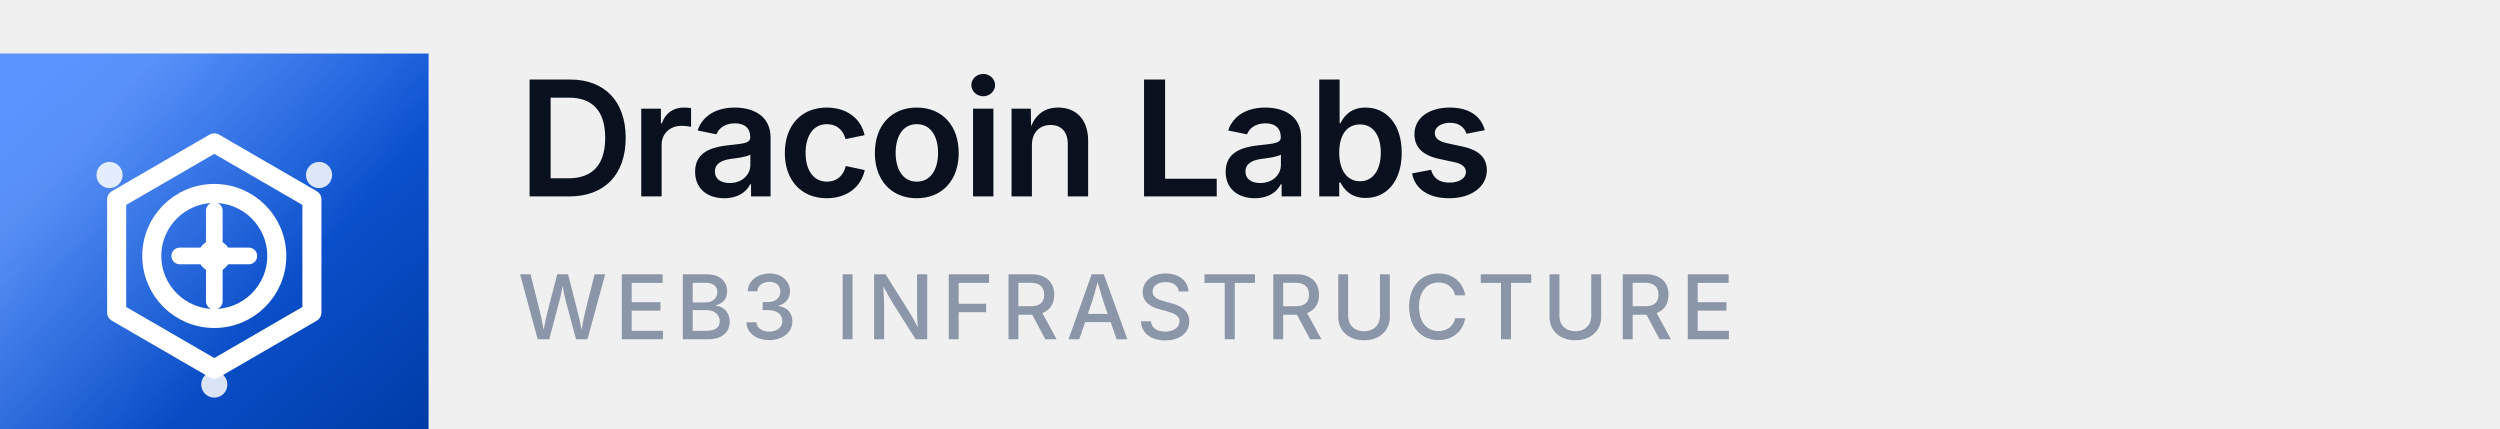
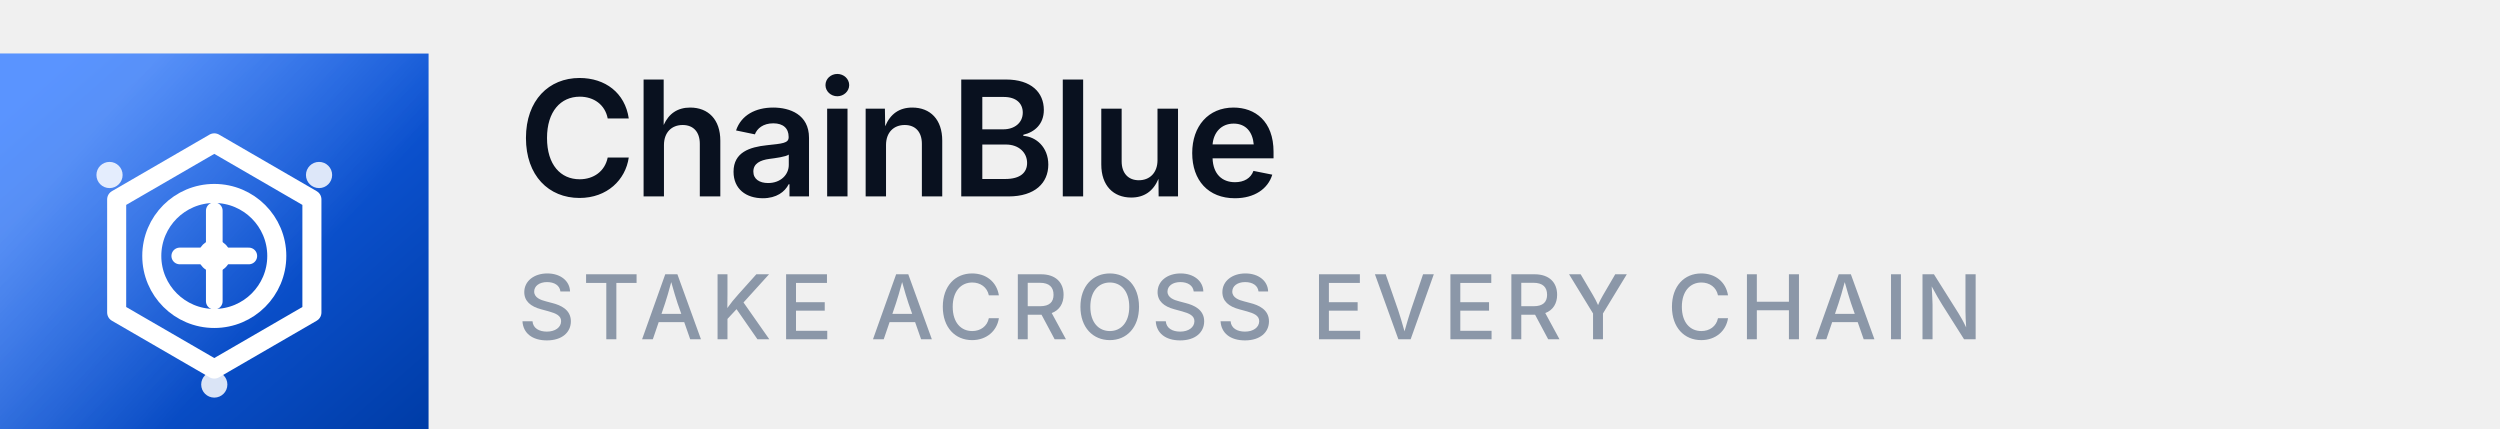
- <svg xmlns="http://www.w3.org/2000/svg" viewBox="0 0 280 48" fill="none" role="img" aria-label="Dracoin Labs">
+ <svg xmlns="http://www.w3.org/2000/svg" viewBox="0 0 280 48" fill="none" role="img" aria-label="ChainBlue">
  <defs>
    <linearGradient id="logo-bg" x1="4" y1="2" x2="32" y2="34" gradientUnits="userSpaceOnUse">
      <stop stop-color="#1A6BFF" />
      <stop offset="1" stop-color="#003DA8" />
    </linearGradient>
    <linearGradient id="logo-shine" x1="8" y1="6" x2="24" y2="20" gradientUnits="userSpaceOnUse">
      <stop stop-color="#fff" stop-opacity="0.28" />
      <stop offset="1" stop-color="#fff" stop-opacity="0" />
    </linearGradient>
  </defs>
  <g transform="translate(0,6) scale(1.333333)">
    <rect width="36" height="36" fill="url(#logo-bg)" />
    <rect width="36" height="36" fill="url(#logo-shine)" />
    <path d="M18 7.5L26.2 12.25V21.75L18 26.5L9.8 21.75V12.25L18 7.5Z" stroke="#fff" stroke-width="1.6" stroke-linejoin="round" />
    <circle cx="18" cy="17" r="5.25" stroke="#fff" stroke-width="1.6" />
    <path d="M18 13.2V20.8" stroke="#fff" stroke-width="1.4" stroke-linecap="round" />
    <path d="M15.1 17H20.9" stroke="#fff" stroke-width="1.4" stroke-linecap="round" />
    <circle cx="18" cy="17" r="1.35" fill="#fff" />
    <circle cx="26.8" cy="10.2" r="1.1" fill="#fff" fill-opacity="0.85" />
    <circle cx="9.2" cy="10.2" r="1.1" fill="#fff" fill-opacity="0.85" />
    <circle cx="18" cy="27.8" r="1.1" fill="#fff" fill-opacity="0.85" />
  </g>
-   <text x="58" y="22" font-family="Inter, Segoe UI, system-ui, sans-serif" font-size="18" font-weight="600" fill="#09111F" letter-spacing="-0.4">Dracoin Labs</text>
-   <text x="58" y="38" font-family="Inter, Segoe UI, system-ui, sans-serif" font-size="10" font-weight="500" fill="#8B97A8" letter-spacing="0.8">WEB3 INFRASTRUCTURE</text>
+   <text x="58" y="22" font-family="Inter, Segoe UI, system-ui, sans-serif" font-size="18" font-weight="600" fill="#09111F" letter-spacing="-0.4">ChainBlue</text>
+   <text x="58" y="38" font-family="Inter, Segoe UI, system-ui, sans-serif" font-size="10" font-weight="500" fill="#8B97A8" letter-spacing="0.8">STAKE ACROSS EVERY CHAIN</text>
</svg>
